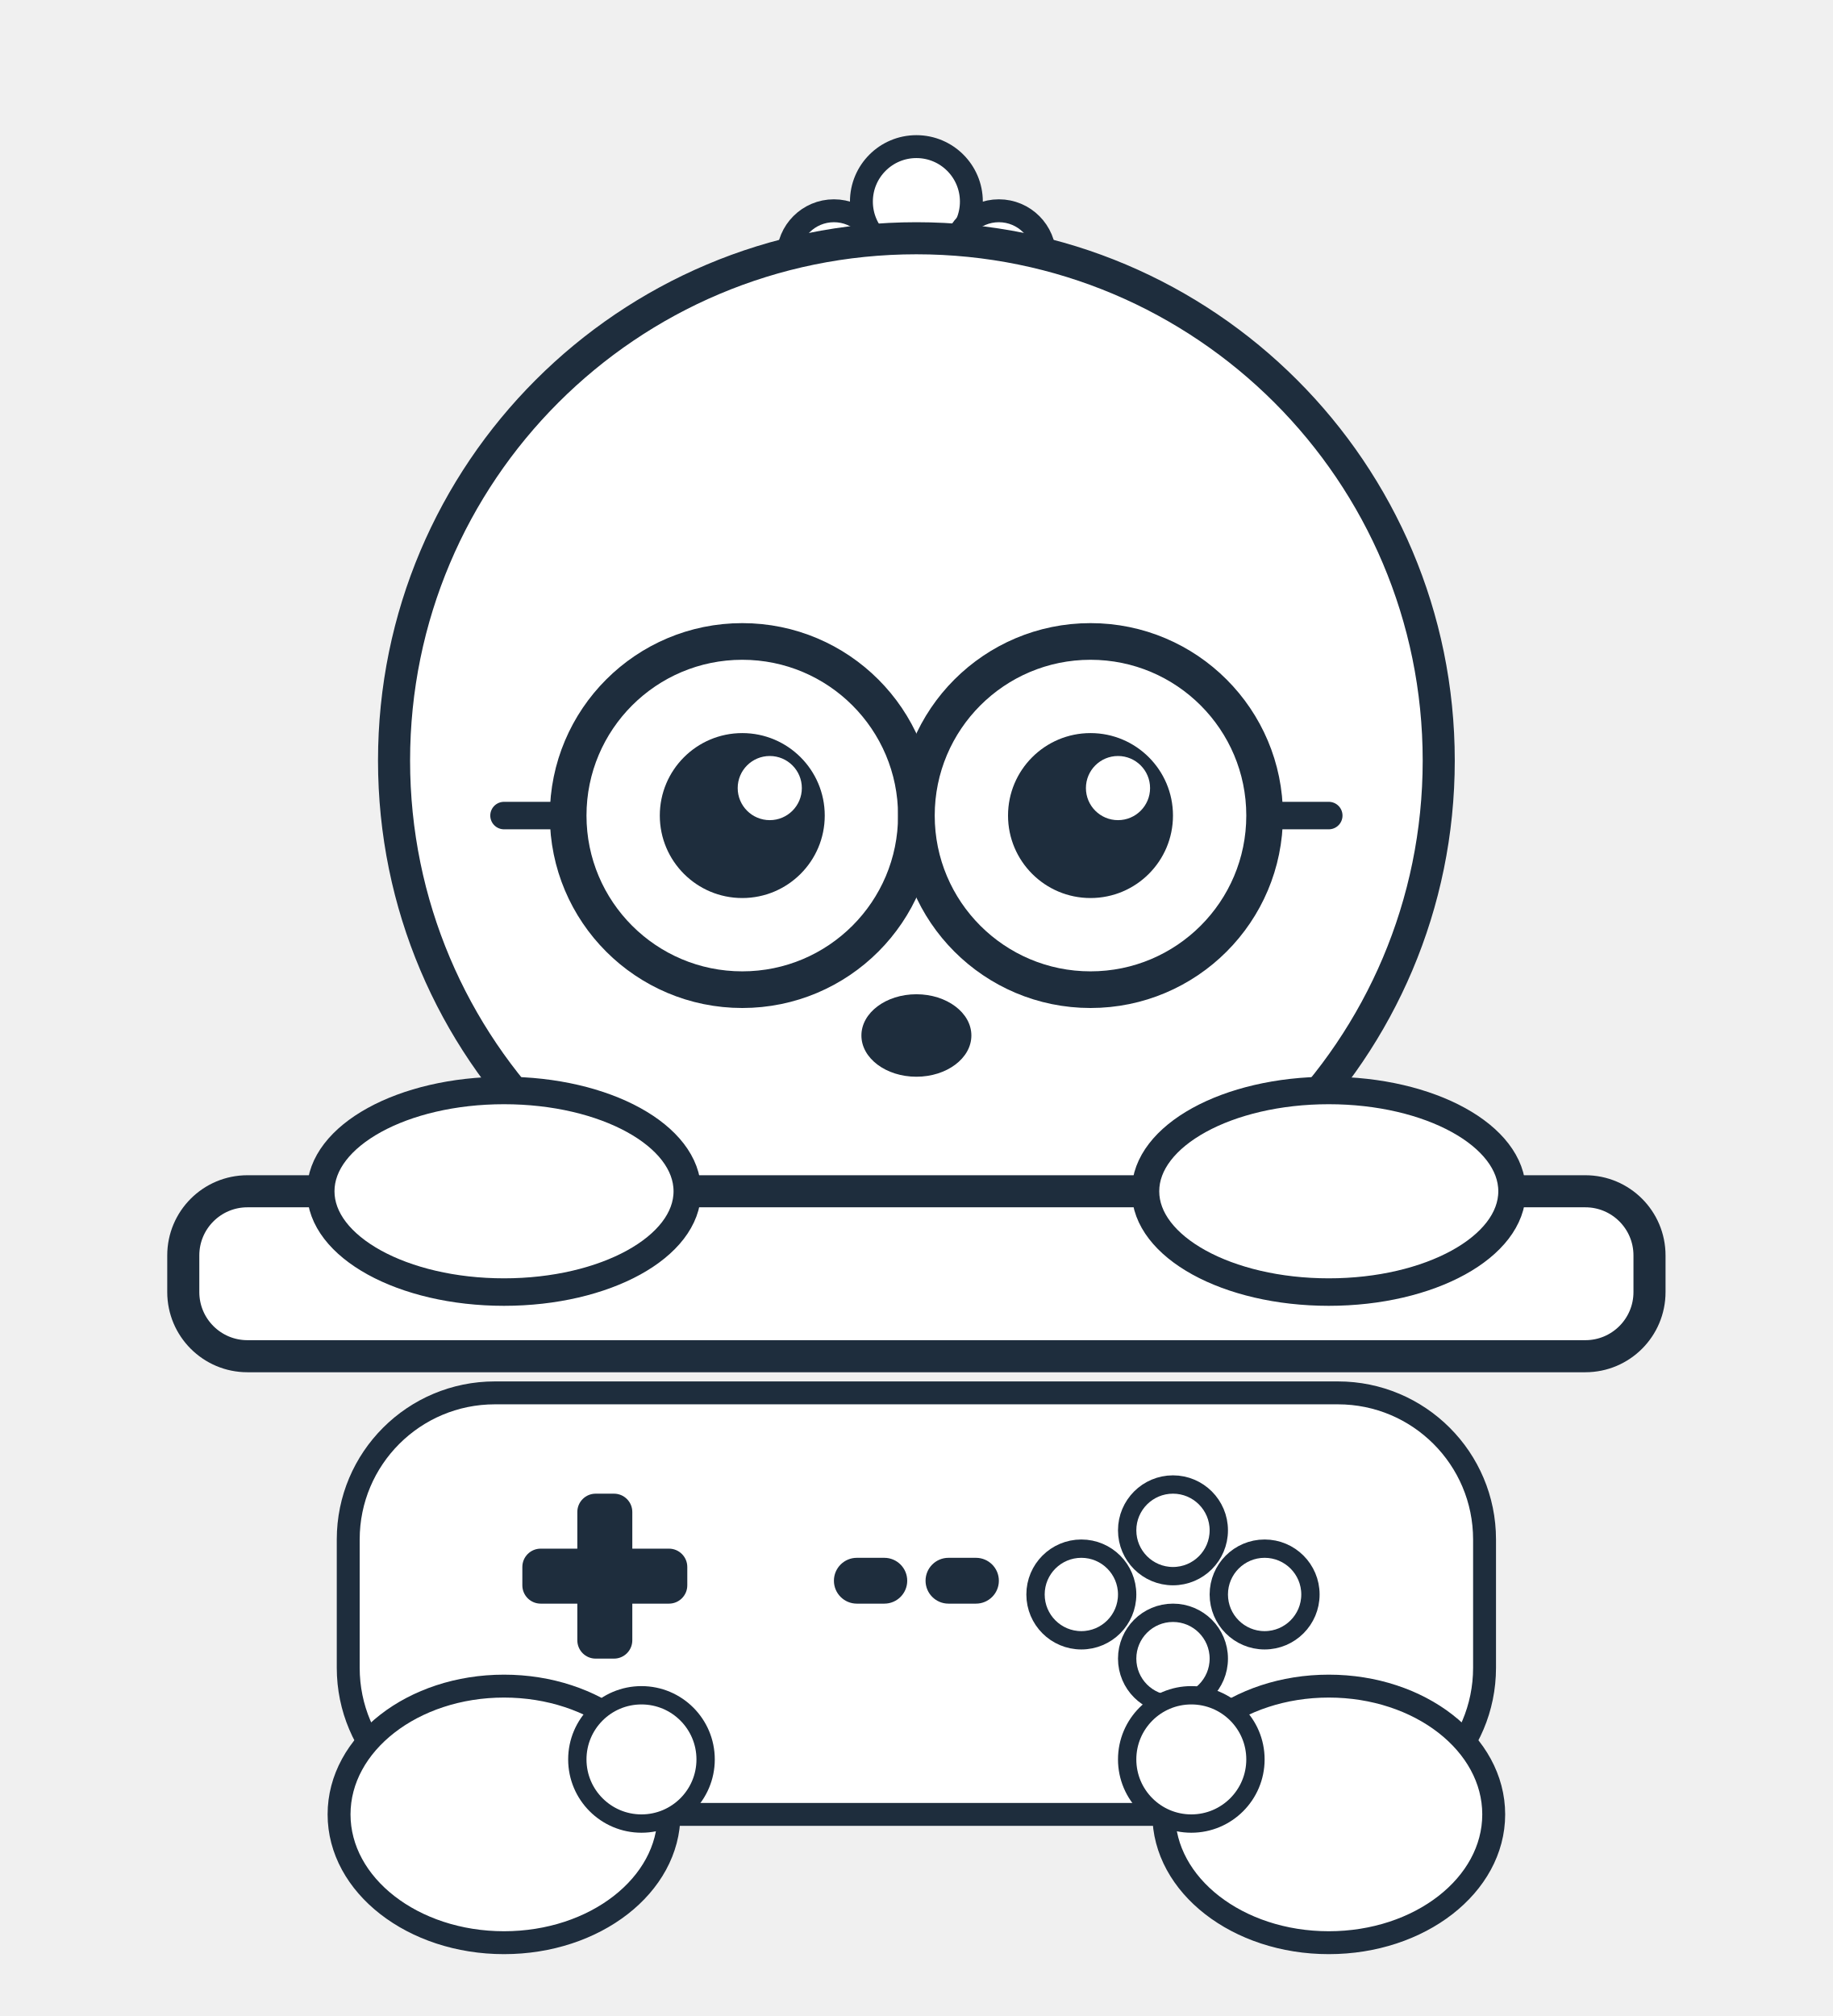
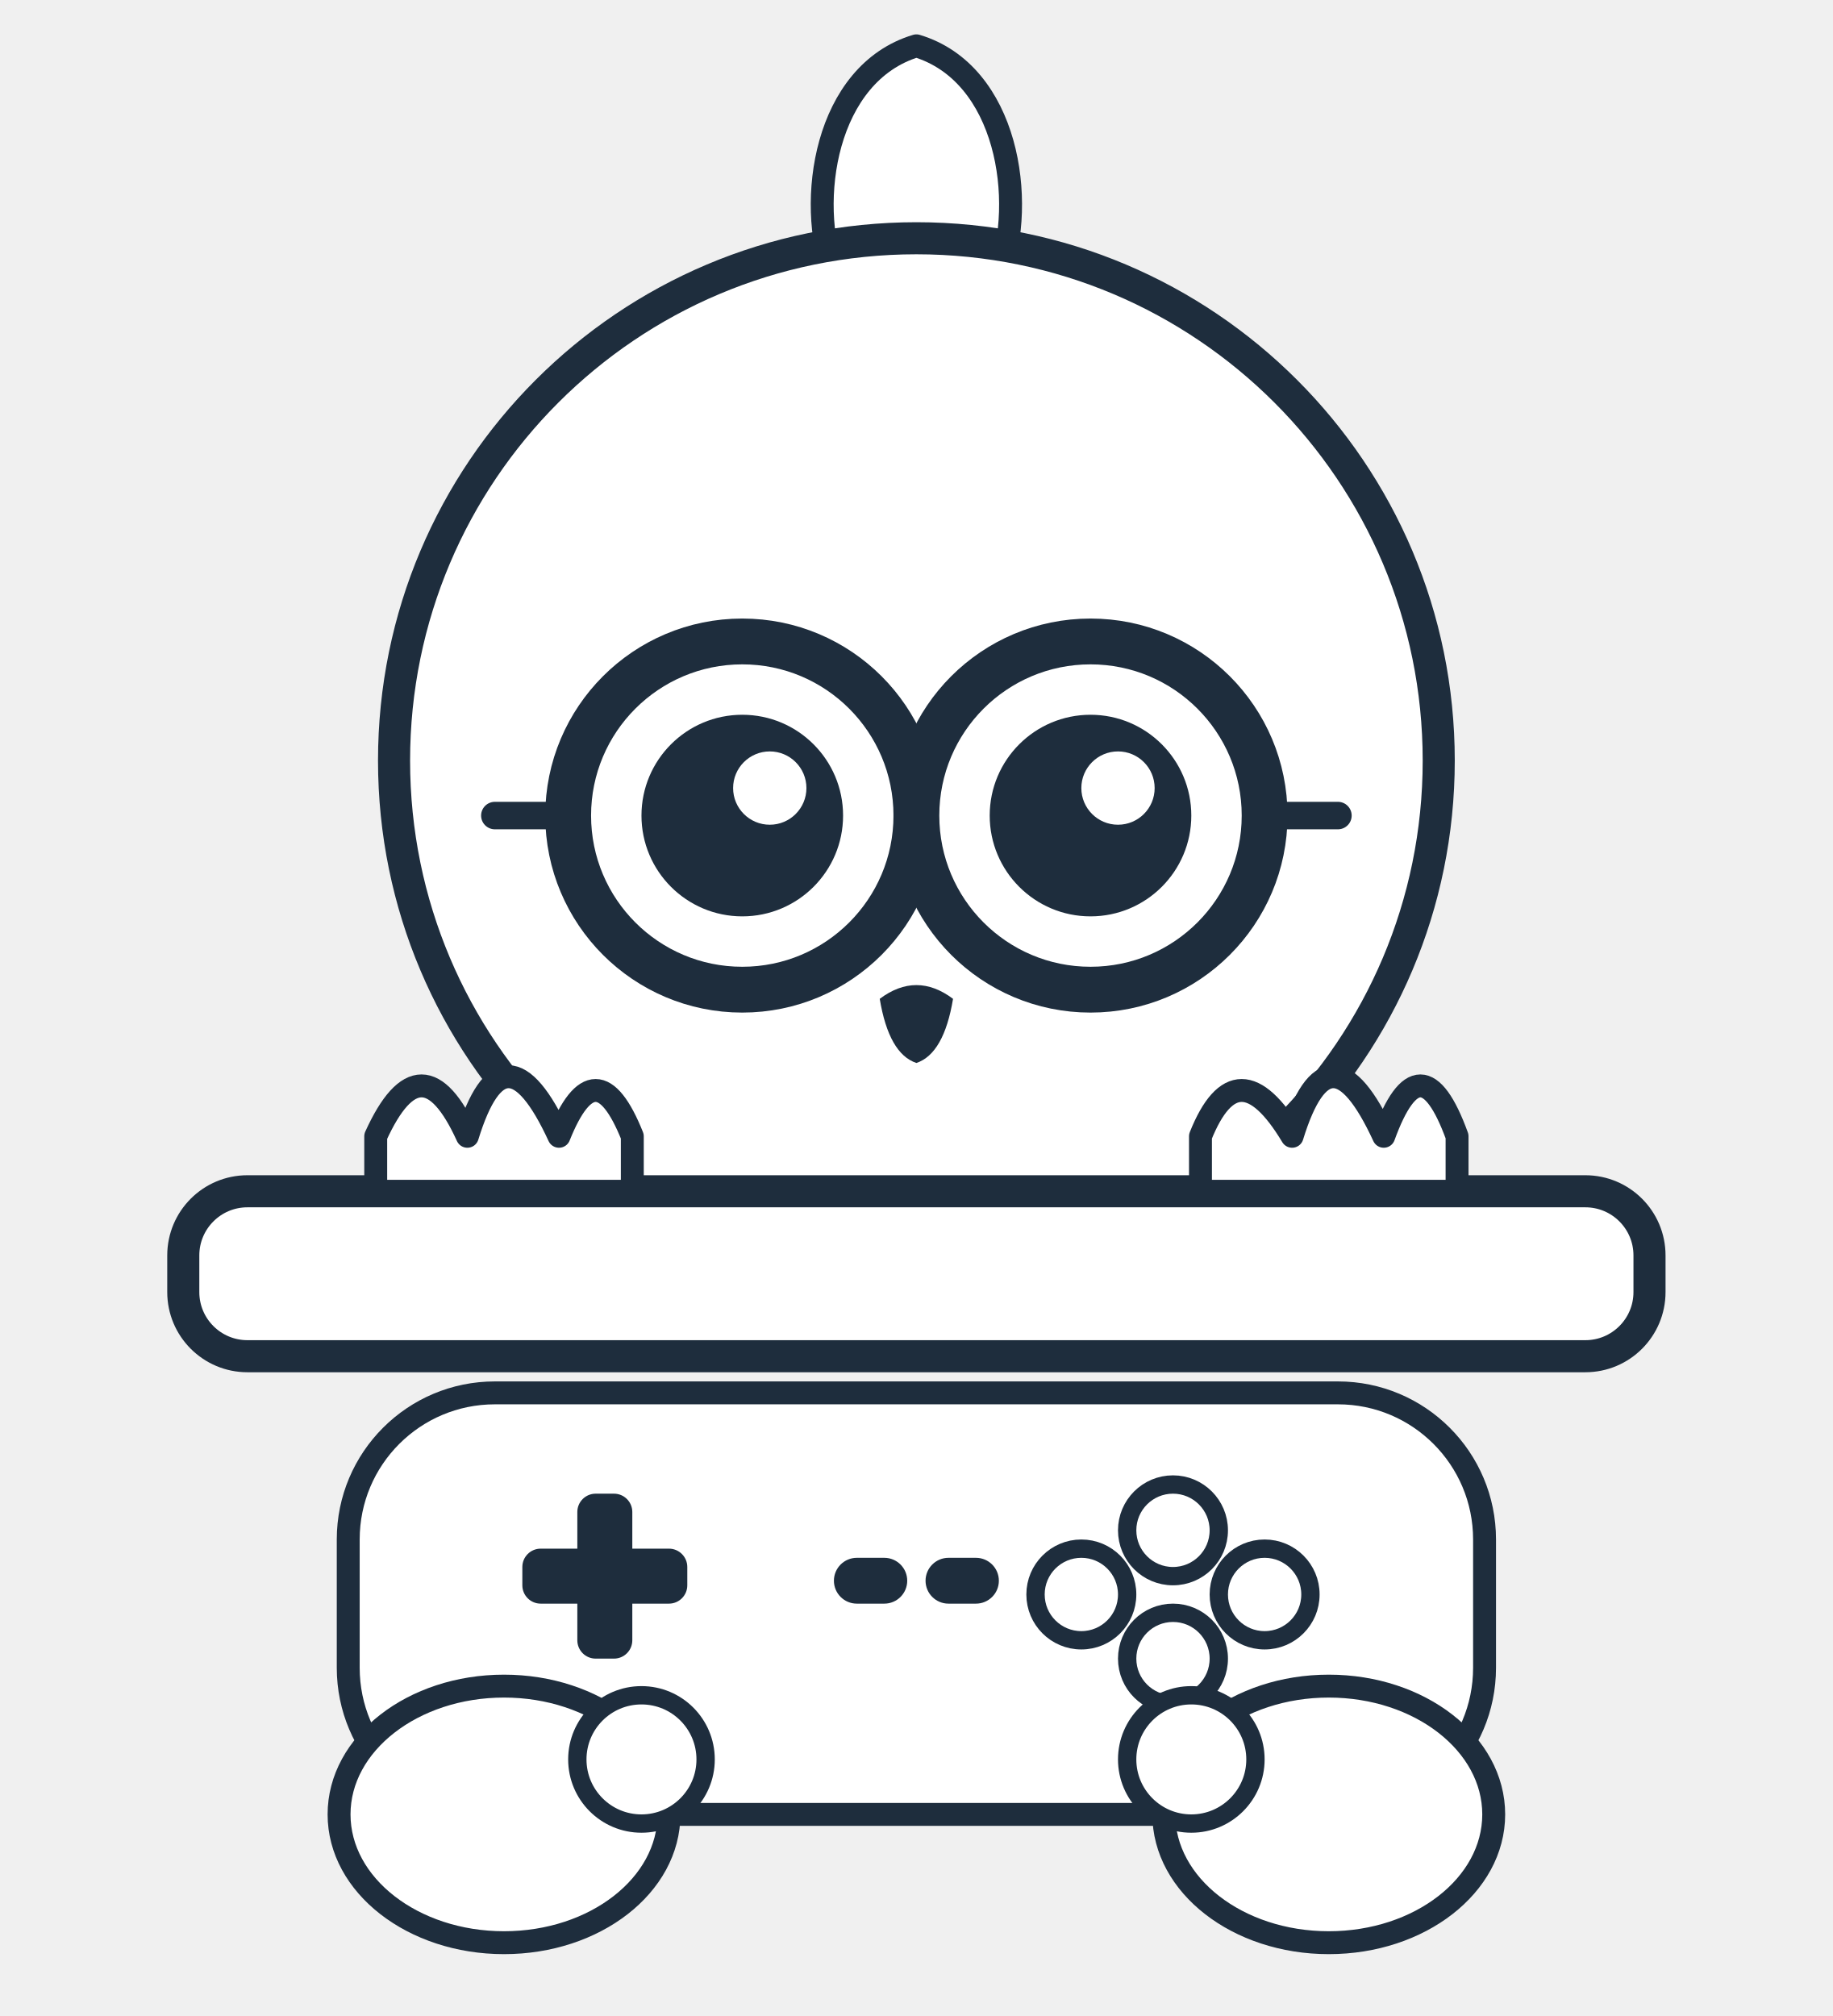
<svg xmlns="http://www.w3.org/2000/svg" viewBox="0 0 200 220" role="img" aria-label="GamesMole mascot">
  <g id="mole-base" fill="white" stroke="#1e2d3d" stroke-linecap="round" stroke-linejoin="round">
-     <circle cx="91" cy="28" r="5" stroke-width="2.5" />
-     <circle cx="100" cy="22" r="6" stroke-width="2.5" />
-     <circle cx="109" cy="28" r="5" stroke-width="2.5" />
+     <path d="M91,30 C88,22 90,8 100,5 C110,8 112,22 109,30 C107,34 93,34 91,30 Z" stroke-width="2.5" />
    <circle cx="100" cy="83" r="57" stroke-width="3.5" />
-     <circle cx="81" cy="89" r="19" stroke-width="4" />
-     <circle cx="119" cy="89" r="19" stroke-width="4" />
-     <line x1="100" y1="87" x2="100" y2="92" stroke-width="3" />
-     <line x1="62" y1="89" x2="55" y2="89" stroke-width="3" />
-     <line x1="138" y1="89" x2="145" y2="89" stroke-width="3" />
-     <circle cx="81" cy="89" r="9" fill="#1e2d3d" stroke="none" />
-     <circle cx="84" cy="86" r="3.5" fill="white" stroke="none" />
-     <circle cx="119" cy="89" r="9" fill="#1e2d3d" stroke="none" />
-     <circle cx="122" cy="86" r="3.5" fill="white" stroke="none" />
-     <ellipse cx="100" cy="113" rx="6" ry="4.5" fill="#1e2d3d" stroke="none" />
+     <circle cx="81" cy="89" r="19" stroke-width="5" />
+     <circle cx="119" cy="89" r="19" stroke-width="5" />
+     <line x1="100" y1="87" x2="100" y2="92" stroke-width="3.5" />
+     <line x1="62" y1="89" x2="54" y2="89" stroke-width="3" />
+     <line x1="138" y1="89" x2="146" y2="89" stroke-width="3" />
+     <circle cx="81" cy="89" r="11" fill="#1e2d3d" stroke="none" />
+     <circle cx="84" cy="86" r="4" fill="white" stroke="none" />
+     <circle cx="119" cy="89" r="11" fill="#1e2d3d" stroke="none" />
+     <circle cx="122" cy="86" r="4" fill="white" stroke="none" />
+     <path d="M96,109 Q100,106 104,109 Q103,115 100,116 Q97,115 96,109 Z" fill="#1e2d3d" stroke="none" />
    <rect x="20" y="130" width="160" height="18" rx="7" stroke-width="3.5" />
-     <ellipse cx="55" cy="130" rx="20" ry="11" stroke-width="3" />
-     <ellipse cx="145" cy="130" rx="20" ry="11" stroke-width="3" />
+     <path d="M41,130 L41,124 Q46,113 51,124 Q55,111 61,124 Q65,114 69,124 L69,130 Z" stroke-width="2.5" />
+     <path d="M131,130 L131,124 Q135,114 141,124 Q145,111 151,124 Q155,113 159,124 L159,130 Z" stroke-width="2.5" />
  </g>
  <g id="prop" fill="white" stroke="#1e2d3d" stroke-linecap="round" stroke-linejoin="round">
    <rect x="38" y="152" width="124" height="46" rx="16" stroke-width="2.5" />
    <ellipse cx="55" cy="198" rx="18" ry="14" stroke-width="2.5" />
    <ellipse cx="145" cy="198" rx="18" ry="14" stroke-width="2.5" />
    <rect x="63" y="163" width="6" height="18" rx="2" fill="#1e2d3d" stroke="none" />
    <rect x="57" y="169" width="18" height="6" rx="2" fill="#1e2d3d" stroke="none" />
    <circle cx="128" cy="167" r="5" stroke-width="2" />
    <circle cx="138" cy="174" r="5" stroke-width="2" />
    <circle cx="118" cy="174" r="5" stroke-width="2" />
    <circle cx="128" cy="181" r="5" stroke-width="2" />
    <rect x="91" y="170" width="8" height="5" rx="2.5" fill="#1e2d3d" stroke="none" />
    <rect x="101" y="170" width="8" height="5" rx="2.5" fill="#1e2d3d" stroke="none" />
    <circle cx="70" cy="192" r="7" stroke-width="2" />
    <circle cx="130" cy="192" r="7" stroke-width="2" />
  </g>
</svg>
